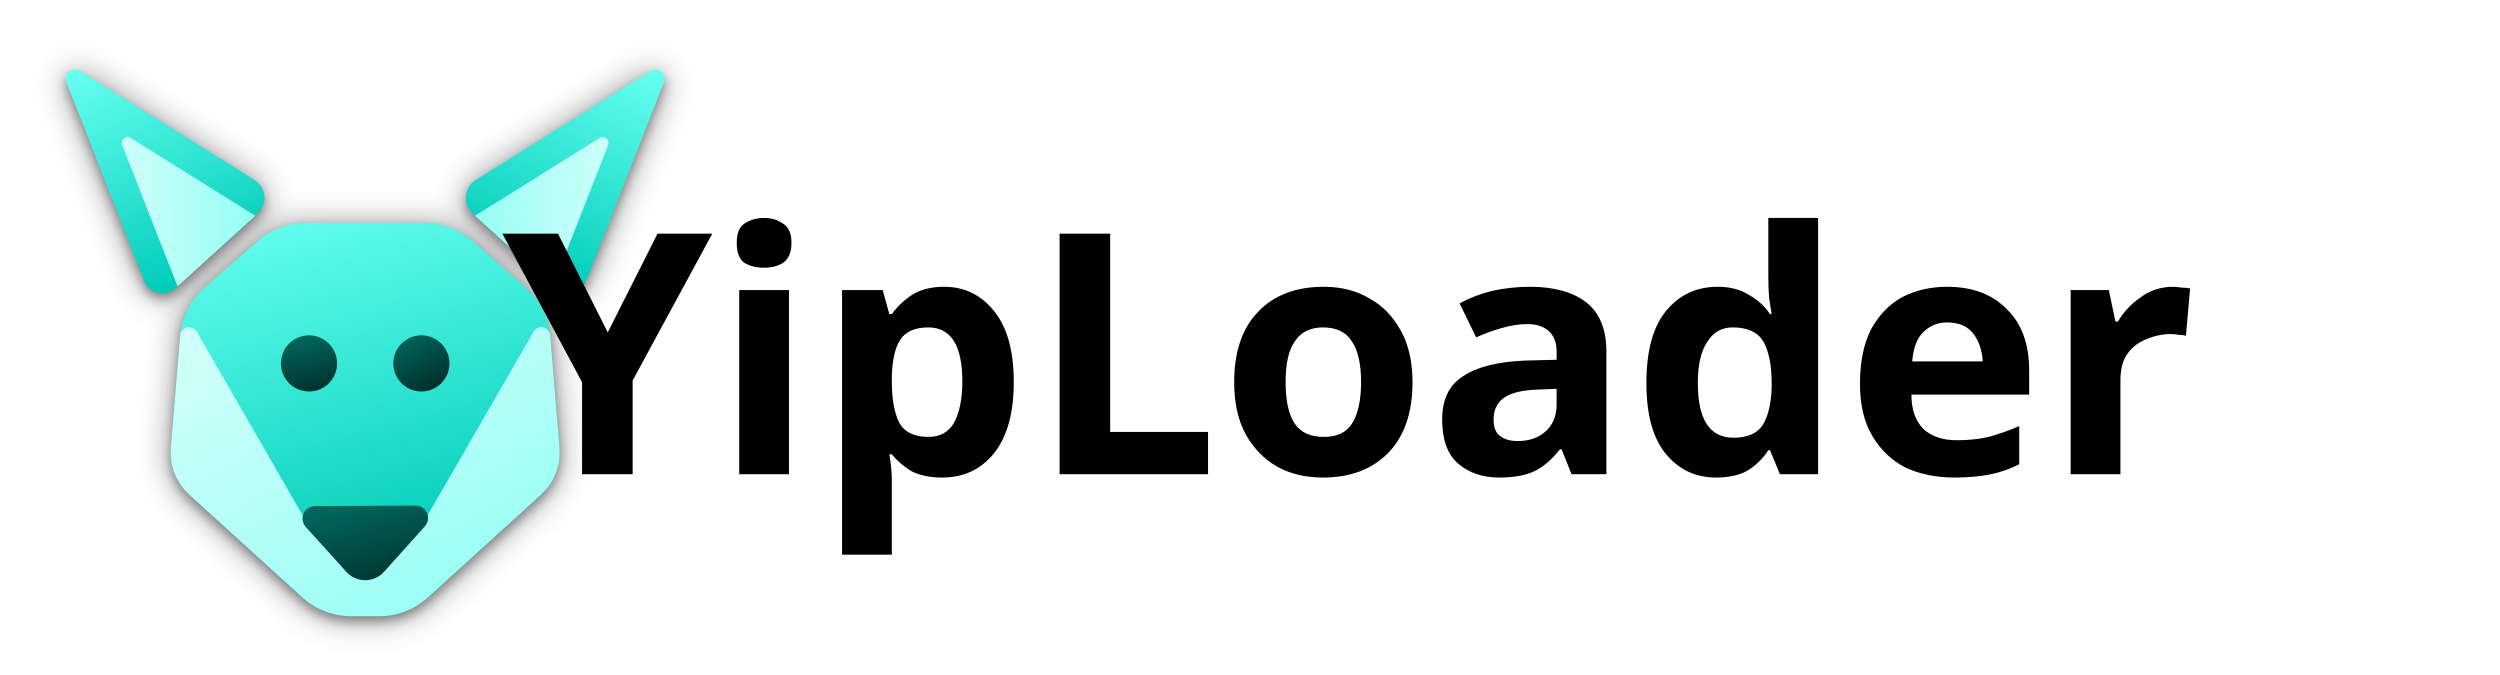
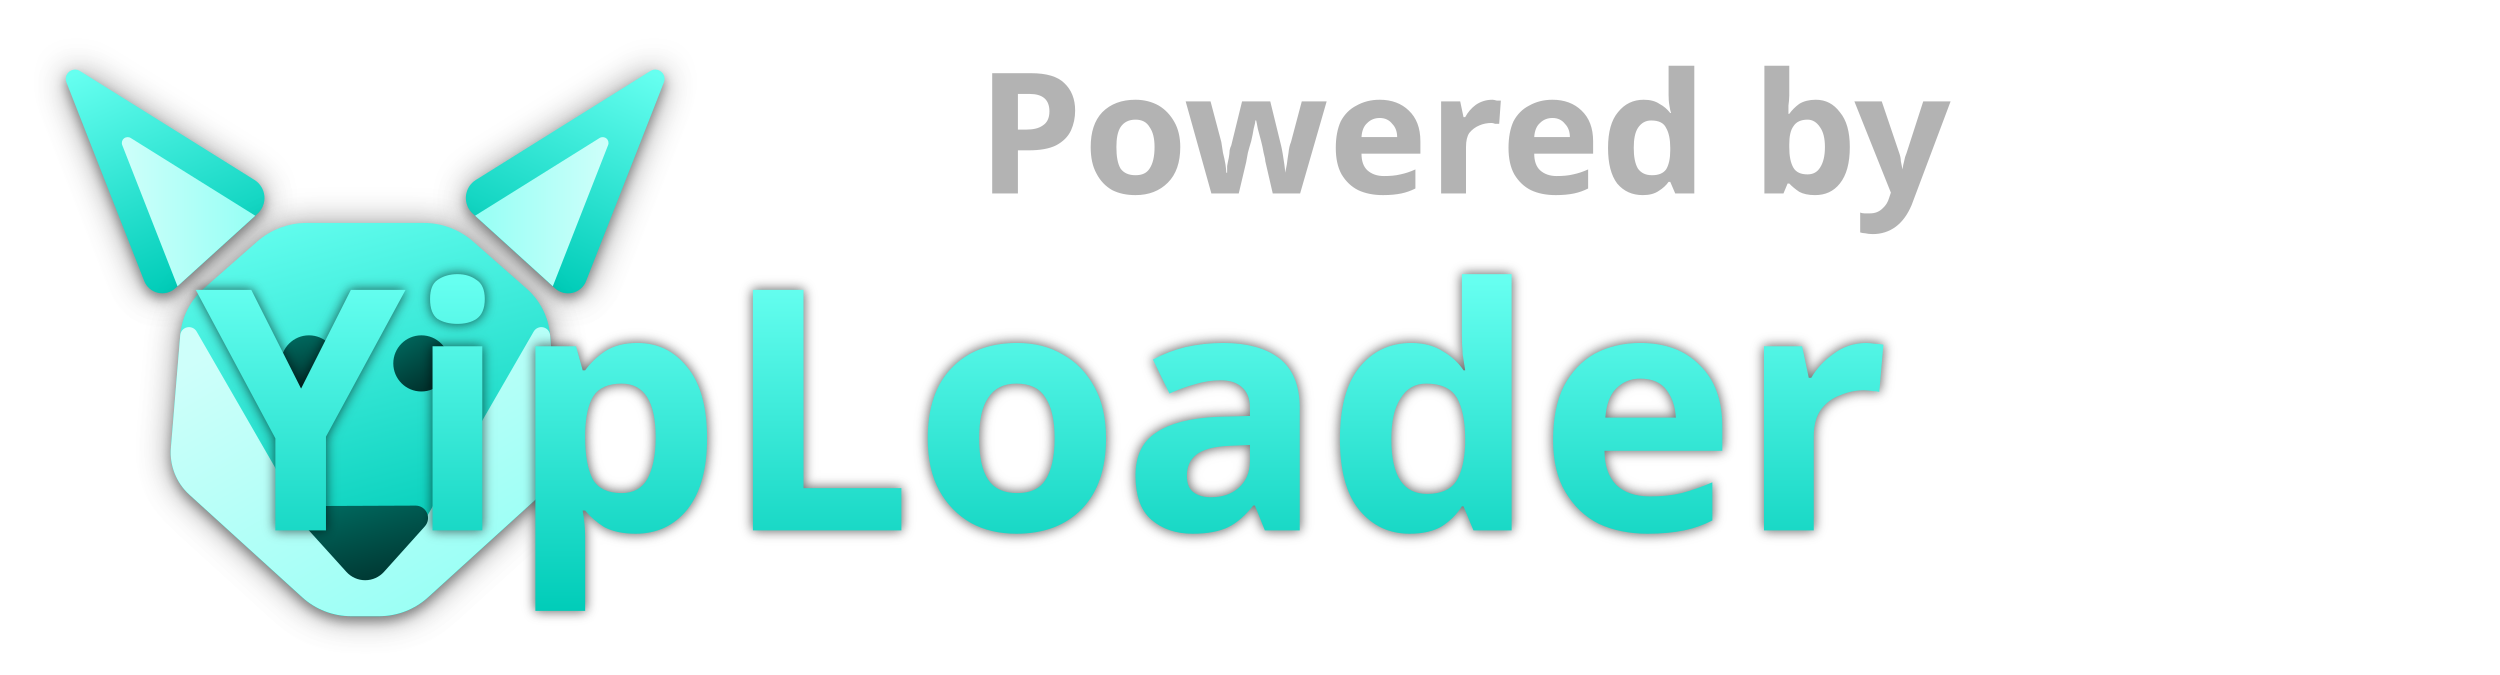
<svg xmlns="http://www.w3.org/2000/svg" xmlns:xlink="http://www.w3.org/1999/xlink" width="178" height="48" viewBox="0 0 47.096 12.7" version="1.1" id="svg5" xml:space="preserve">
  <defs id="defs2">
    <linearGradient id="linearGradient60">
      <stop style="stop-color:#00665c;stop-opacity:1" offset="0" id="stop60" />
      <stop style="stop-color:#00332e;stop-opacity:1" offset="1" id="stop61" />
    </linearGradient>
    <linearGradient id="linearGradient58">
      <stop style="stop-color:#00332e;stop-opacity:1" offset="0" id="stop58" />
      <stop style="stop-color:#00665c;stop-opacity:1" offset="1" id="stop59" />
    </linearGradient>
    <linearGradient id="linearGradient56">
      <stop style="stop-color:#00332e;stop-opacity:1" offset="0" id="stop56" />
      <stop style="stop-color:#00665c;stop-opacity:1" offset="1" id="stop57" />
    </linearGradient>
    <linearGradient id="linearGradient54">
      <stop style="stop-color:#99fff5;stop-opacity:1" offset="0" id="stop54" />
      <stop style="stop-color:#cefffa;stop-opacity:1" offset="1" id="stop55" />
    </linearGradient>
    <linearGradient id="linearGradient52">
      <stop style="stop-color:#cefffa;stop-opacity:1" offset="0" id="stop53" />
      <stop style="stop-color:#99fff5;stop-opacity:1" offset="1" id="stop52" />
    </linearGradient>
    <linearGradient id="linearGradient50">
      <stop style="stop-color:#99fff5;stop-opacity:1" offset="0" id="stop50" />
      <stop style="stop-color:#cefffa;stop-opacity:1" offset="1" id="stop51" />
    </linearGradient>
    <linearGradient id="linearGradient44">
      <stop style="stop-color:#00ccb8;stop-opacity:1" offset="0" id="stop44" />
      <stop style="stop-color:#66fff0;stop-opacity:1" offset="1" id="stop45" />
    </linearGradient>
    <filter style="color-interpolation-filters:sRGB" id="filter6657" x="-0.113" y="-0.113" width="1.227" height="1.274">
      <feFlood flood-opacity="0.502" flood-color="rgb(0,0,0)" result="flood" id="feFlood6647" />
      <feComposite in="flood" in2="SourceGraphic" operator="in" result="composite1" id="feComposite6649" />
      <feGaussianBlur in="composite1" stdDeviation="0.2" result="blur" id="feGaussianBlur6651" />
      <feOffset dx="0" dy="0" result="offset" id="feOffset6653" />
      <feComposite in="SourceGraphic" in2="offset" operator="over" result="fbSourceGraphic" id="feComposite6655" />
      <feColorMatrix result="fbSourceGraphicAlpha" in="fbSourceGraphic" values="0 0 0 -1 0 0 0 0 -1 0 0 0 0 -1 0 0 0 0 1 0" id="feColorMatrix6767" />
      <feFlood id="feFlood6769" flood-opacity="0.302" flood-color="rgb(0,0,0)" result="flood" in="fbSourceGraphic" />
      <feComposite in2="fbSourceGraphic" id="feComposite6771" in="flood" operator="in" result="composite1" />
      <feGaussianBlur id="feGaussianBlur6773" in="composite1" stdDeviation="0.3" result="blur" />
      <feOffset id="feOffset6775" dx="0" dy="0.5" result="offset" />
      <feComposite in2="offset" id="feComposite6777" in="fbSourceGraphic" operator="over" result="composite2" />
    </filter>
    <filter style="color-interpolation-filters:sRGB" id="filter6669" x="-0.257" y="-0.232" width="1.515" height="1.561">
      <feFlood flood-opacity="0.502" flood-color="rgb(0,0,0)" result="flood" id="feFlood6659" />
      <feComposite in="flood" in2="SourceGraphic" operator="in" result="composite1" id="feComposite6661" />
      <feGaussianBlur in="composite1" stdDeviation="0.2" result="blur" id="feGaussianBlur6663" />
      <feOffset dx="0" dy="0" result="offset" id="feOffset6665" />
      <feComposite in="SourceGraphic" in2="offset" operator="over" result="fbSourceGraphic" id="feComposite6667" />
      <feColorMatrix result="fbSourceGraphicAlpha" in="fbSourceGraphic" values="0 0 0 -1 0 0 0 0 -1 0 0 0 0 -1 0 0 0 0 1 0" id="feColorMatrix6779" />
      <feFlood id="feFlood6781" flood-opacity="0.302" flood-color="rgb(0,0,0)" result="flood" in="fbSourceGraphic" />
      <feComposite in2="fbSourceGraphic" id="feComposite6783" in="flood" operator="in" result="composite1" />
      <feGaussianBlur id="feGaussianBlur6785" in="composite1" stdDeviation="0.3" result="blur" />
      <feOffset id="feOffset6787" dx="0" dy="0.5" result="offset" />
      <feComposite in2="offset" id="feComposite6789" in="fbSourceGraphic" operator="over" result="composite2" />
    </filter>
    <filter style="color-interpolation-filters:sRGB" id="filter6681" x="-0.257" y="-0.232" width="1.515" height="1.561">
      <feFlood flood-opacity="0.502" flood-color="rgb(0,0,0)" result="flood" id="feFlood6671" />
      <feComposite in="flood" in2="SourceGraphic" operator="in" result="composite1" id="feComposite6673" />
      <feGaussianBlur in="composite1" stdDeviation="0.2" result="blur" id="feGaussianBlur6675" />
      <feOffset dx="0" dy="0" result="offset" id="feOffset6677" />
      <feComposite in="SourceGraphic" in2="offset" operator="over" result="fbSourceGraphic" id="feComposite6679" />
      <feColorMatrix result="fbSourceGraphicAlpha" in="fbSourceGraphic" values="0 0 0 -1 0 0 0 0 -1 0 0 0 0 -1 0 0 0 0 1 0" id="feColorMatrix6791" />
      <feFlood id="feFlood6793" flood-opacity="0.302" flood-color="rgb(0,0,0)" result="flood" in="fbSourceGraphic" />
      <feComposite in2="fbSourceGraphic" id="feComposite6795" in="flood" operator="in" result="composite1" />
      <feGaussianBlur id="feGaussianBlur6797" in="composite1" stdDeviation="0.3" result="blur" />
      <feOffset id="feOffset6799" dx="0" dy="0.5" result="offset" />
      <feComposite in2="offset" id="feComposite6801" in="fbSourceGraphic" operator="over" result="composite2" />
    </filter>
    <filter style="color-interpolation-filters:sRGB" id="filter6693" x="-0.4" y="-2.287" width="1.8" height="5.575">
      <feFlood flood-opacity="0.502" flood-color="rgb(0,0,0)" result="flood" id="feFlood6683" />
      <feComposite in="flood" in2="SourceGraphic" operator="in" result="composite1" id="feComposite6685" />
      <feGaussianBlur in="composite1" stdDeviation="0.2" result="blur" id="feGaussianBlur6687" />
      <feOffset dx="0" dy="0" result="offset" id="feOffset6689" />
      <feComposite in="SourceGraphic" in2="offset" operator="over" result="composite2" id="feComposite6691" />
    </filter>
    <filter style="color-interpolation-filters:sRGB" id="filter7141" x="-0.206" y="-0.186" width="1.412" height="1.41">
      <feFlood flood-opacity="0.302" flood-color="rgb(0,0,0)" result="flood" id="feFlood7131" />
      <feComposite in="flood" in2="SourceGraphic" operator="in" result="composite1" id="feComposite7133" />
      <feGaussianBlur in="composite1" stdDeviation="0.3" result="blur" id="feGaussianBlur7135" />
      <feOffset dx="0" dy="0.2" result="offset" id="feOffset7137" />
      <feComposite in="SourceGraphic" in2="offset" operator="over" result="fbSourceGraphic" id="feComposite7139" />
      <feColorMatrix result="fbSourceGraphicAlpha" in="fbSourceGraphic" values="0 0 0 -1 0 0 0 0 -1 0 0 0 0 -1 0 0 0 0 1 0" id="feColorMatrix7311" />
      <feFlood id="feFlood7313" flood-opacity="0.302" flood-color="rgb(0,0,0)" result="flood" in="fbSourceGraphic" />
      <feComposite in2="fbSourceGraphic" id="feComposite7315" in="flood" operator="in" result="composite1" />
      <feGaussianBlur id="feGaussianBlur7317" in="composite1" stdDeviation="0.1" result="blur" />
      <feOffset id="feOffset7319" dx="0" dy="0" result="offset" />
      <feComposite in2="offset" id="feComposite7321" in="fbSourceGraphic" operator="over" result="composite2" />
    </filter>
    <filter style="color-interpolation-filters:sRGB" id="filter7153" x="-0.206" y="-0.186" width="1.412" height="1.41">
      <feFlood flood-opacity="0.302" flood-color="rgb(0,0,0)" result="flood" id="feFlood7143" />
      <feComposite in="flood" in2="SourceGraphic" operator="in" result="composite1" id="feComposite7145" />
      <feGaussianBlur in="composite1" stdDeviation="0.3" result="blur" id="feGaussianBlur7147" />
      <feOffset dx="0" dy="0.2" result="offset" id="feOffset7149" />
      <feComposite in="SourceGraphic" in2="offset" operator="over" result="fbSourceGraphic" id="feComposite7151" />
      <feColorMatrix result="fbSourceGraphicAlpha" in="fbSourceGraphic" values="0 0 0 -1 0 0 0 0 -1 0 0 0 0 -1 0 0 0 0 1 0" id="feColorMatrix7323" />
      <feFlood id="feFlood7325" flood-opacity="0.302" flood-color="rgb(0,0,0)" result="flood" in="fbSourceGraphic" />
      <feComposite in2="fbSourceGraphic" id="feComposite7327" in="flood" operator="in" result="composite1" />
      <feGaussianBlur id="feGaussianBlur7329" in="composite1" stdDeviation="0.1" result="blur" />
      <feOffset id="feOffset7331" dx="0" dy="0" result="offset" />
      <feComposite in2="offset" id="feComposite7333" in="fbSourceGraphic" operator="over" result="composite2" />
    </filter>
    <filter style="color-interpolation-filters:sRGB" id="filter7165" x="-0.091" y="-0.091" width="1.181" height="1.2">
      <feFlood flood-opacity="0.302" flood-color="rgb(0,0,0)" result="flood" id="feFlood7155" />
      <feComposite in="flood" in2="SourceGraphic" operator="in" result="composite1" id="feComposite7157" />
      <feGaussianBlur in="composite1" stdDeviation="0.3" result="blur" id="feGaussianBlur7159" />
      <feOffset dx="0" dy="0.2" result="offset" id="feOffset7161" />
      <feComposite in="SourceGraphic" in2="offset" operator="over" result="fbSourceGraphic" id="feComposite7163" />
      <feColorMatrix result="fbSourceGraphicAlpha" in="fbSourceGraphic" values="0 0 0 -1 0 0 0 0 -1 0 0 0 0 -1 0 0 0 0 1 0" id="feColorMatrix7335" />
      <feFlood id="feFlood7337" flood-opacity="0.302" flood-color="rgb(0,0,0)" result="flood" in="fbSourceGraphic" />
      <feComposite in2="fbSourceGraphic" id="feComposite7339" in="flood" operator="in" result="composite1" />
      <feGaussianBlur id="feGaussianBlur7341" in="composite1" stdDeviation="0.1" result="blur" />
      <feOffset id="feOffset7343" dx="0" dy="0" result="offset" />
      <feComposite in2="offset" id="feComposite7345" in="fbSourceGraphic" operator="over" result="composite2" />
    </filter>
    <filter style="color-interpolation-filters:sRGB" id="filter10253" x="-0.061" y="-0.061" width="1.123" height="1.149">
      <feFlood flood-opacity="0.302" flood-color="rgb(0,0,0)" result="flood" id="feFlood10243" />
      <feComposite in="flood" in2="SourceGraphic" operator="in" result="composite1" id="feComposite10245" />
      <feGaussianBlur in="composite1" stdDeviation="0.2" result="blur" id="feGaussianBlur10247" />
      <feOffset dx="0" dy="0.2" result="offset" id="feOffset10249" />
      <feComposite in="SourceGraphic" in2="offset" operator="over" result="composite2" id="feComposite10251" />
    </filter>
    <filter style="color-interpolation-filters:sRGB" id="filter10265" x="-0.087" y="-0.087" width="1.174" height="1.21">
      <feFlood flood-opacity="0.302" flood-color="rgb(0,0,0)" result="flood" id="feFlood10255" />
      <feComposite in="flood" in2="SourceGraphic" operator="in" result="composite1" id="feComposite10257" />
      <feGaussianBlur in="composite1" stdDeviation="0.2" result="blur" id="feGaussianBlur10259" />
      <feOffset dx="0" dy="0.2" result="offset" id="feOffset10261" />
      <feComposite in="SourceGraphic" in2="offset" operator="over" result="composite2" id="feComposite10263" />
    </filter>
    <filter style="color-interpolation-filters:sRGB" id="filter10277" x="-0.123" y="-0.123" width="1.246" height="1.297">
      <feFlood flood-opacity="0.302" flood-color="rgb(0,0,0)" result="flood" id="feFlood10267" />
      <feComposite in="flood" in2="SourceGraphic" operator="in" result="composite1" id="feComposite10269" />
      <feGaussianBlur in="composite1" stdDeviation="0.2" result="blur" id="feGaussianBlur10271" />
      <feOffset dx="0" dy="0.2" result="offset" id="feOffset10273" />
      <feComposite in="SourceGraphic" in2="offset" operator="over" result="composite2" id="feComposite10275" />
    </filter>
    <filter style="color-interpolation-filters:sRGB" id="filter13011" x="-0.098" y="-0.073" width="1.197" height="1.166">
      <feFlood flood-opacity="0.302" flood-color="rgb(0,0,0)" result="flood" id="feFlood13001" />
      <feComposite in="flood" in2="SourceGraphic" operator="in" result="composite1" id="feComposite13003" />
      <feGaussianBlur in="composite1" stdDeviation="0.2" result="blur" id="feGaussianBlur13005" />
      <feOffset dx="0" dy="0.2" result="offset" id="feOffset13007" />
      <feComposite in="SourceGraphic" in2="offset" operator="over" result="fbSourceGraphic" id="feComposite13009" />
      <feColorMatrix result="fbSourceGraphicAlpha" in="fbSourceGraphic" values="0 0 0 -1 0 0 0 0 -1 0 0 0 0 -1 0 0 0 0 1 0" id="feColorMatrix13025" />
      <feFlood id="feFlood13027" flood-opacity="0.302" flood-color="rgb(0,0,0)" result="flood" in="fbSourceGraphic" />
      <feComposite in2="fbSourceGraphic" id="feComposite13029" in="flood" operator="in" result="composite1" />
      <feGaussianBlur id="feGaussianBlur13031" in="composite1" stdDeviation="0.1" result="blur" />
      <feOffset id="feOffset13033" dx="0" dy="0" result="offset" />
      <feComposite in2="offset" id="feComposite13035" in="fbSourceGraphic" operator="over" result="composite2" />
    </filter>
    <filter style="color-interpolation-filters:sRGB" id="filter13023" x="-0.141" y="-0.141" width="1.282" height="1.321">
      <feFlood flood-opacity="0.302" flood-color="rgb(0,0,0)" result="flood" id="feFlood13013" />
      <feComposite in="flood" in2="SourceGraphic" operator="in" result="composite1" id="feComposite13015" />
      <feGaussianBlur in="composite1" stdDeviation="0.2" result="blur" id="feGaussianBlur13017" />
      <feOffset dx="0" dy="0.2" result="offset" id="feOffset13019" />
      <feComposite in="SourceGraphic" in2="offset" operator="over" result="fbSourceGraphic" id="feComposite13021" />
      <feColorMatrix result="fbSourceGraphicAlpha" in="fbSourceGraphic" values="0 0 0 -1 0 0 0 0 -1 0 0 0 0 -1 0 0 0 0 1 0" id="feColorMatrix13037" />
      <feFlood id="feFlood13039" flood-opacity="0.302" flood-color="rgb(0,0,0)" result="flood" in="fbSourceGraphic" />
      <feComposite in2="fbSourceGraphic" id="feComposite13041" in="flood" operator="in" result="composite1" />
      <feGaussianBlur id="feGaussianBlur13043" in="composite1" stdDeviation="0.1" result="blur" />
      <feOffset id="feOffset13045" dx="0" dy="0" result="offset" />
      <feComposite in2="offset" id="feComposite13047" in="fbSourceGraphic" operator="over" result="composite2" />
    </filter>
    <filter style="color-interpolation-filters:sRGB" id="filter16918" x="-0.068" y="-0.068" width="1.136" height="1.155">
      <feFlood flood-opacity="0.302" flood-color="rgb(0,0,0)" result="flood" id="feFlood16908" />
      <feComposite in="flood" in2="SourceGraphic" operator="in" result="composite1" id="feComposite16910" />
      <feGaussianBlur in="composite1" stdDeviation="0.2" result="blur" id="feGaussianBlur16912" />
      <feOffset dx="0" dy="0.2" result="offset" id="feOffset16914" />
      <feComposite in="SourceGraphic" in2="offset" operator="over" result="fbSourceGraphic" id="feComposite16916" />
      <feColorMatrix result="fbSourceGraphicAlpha" in="fbSourceGraphic" values="0 0 0 -1 0 0 0 0 -1 0 0 0 0 -1 0 0 0 0 1 0" id="feColorMatrix16956" />
      <feFlood id="feFlood16958" flood-opacity="0.302" flood-color="rgb(0,0,0)" result="flood" in="fbSourceGraphic" />
      <feComposite in2="fbSourceGraphic" id="feComposite16960" in="flood" operator="in" result="composite1" />
      <feGaussianBlur id="feGaussianBlur16962" in="composite1" stdDeviation="0.1" result="blur" />
      <feOffset id="feOffset16964" dx="0" dy="0" result="offset" />
      <feComposite in2="offset" id="feComposite16966" in="fbSourceGraphic" operator="over" result="composite2" />
    </filter>
    <filter style="color-interpolation-filters:sRGB" id="filter16930" x="-0.108" y="-0.108" width="1.215" height="1.245">
      <feFlood flood-opacity="0.302" flood-color="rgb(0,0,0)" result="flood" id="feFlood16920" />
      <feComposite in="flood" in2="SourceGraphic" operator="in" result="composite1" id="feComposite16922" />
      <feGaussianBlur in="composite1" stdDeviation="0.2" result="blur" id="feGaussianBlur16924" />
      <feOffset dx="0" dy="0.2" result="offset" id="feOffset16926" />
      <feComposite in="SourceGraphic" in2="offset" operator="over" result="fbSourceGraphic" id="feComposite16928" />
      <feColorMatrix result="fbSourceGraphicAlpha" in="fbSourceGraphic" values="0 0 0 -1 0 0 0 0 -1 0 0 0 0 -1 0 0 0 0 1 0" id="feColorMatrix16968" />
      <feFlood id="feFlood16970" flood-opacity="0.302" flood-color="rgb(0,0,0)" result="flood" in="fbSourceGraphic" />
      <feComposite in2="fbSourceGraphic" id="feComposite16972" in="flood" operator="in" result="composite1" />
      <feGaussianBlur id="feGaussianBlur16974" in="composite1" stdDeviation="0.1" result="blur" />
      <feOffset id="feOffset16976" dx="0" dy="0" result="offset" />
      <feComposite in2="offset" id="feComposite16978" in="fbSourceGraphic" operator="over" result="composite2" />
    </filter>
    <filter style="color-interpolation-filters:sRGB" id="filter4134" x="-0.07" y="-0.07" width="1.14" height="1.16">
      <feFlood flood-opacity="0.302" flood-color="rgb(0,0,0)" result="flood" id="feFlood4124" />
      <feComposite in="flood" in2="SourceGraphic" operator="in" result="composite1" id="feComposite4126" />
      <feGaussianBlur in="composite1" stdDeviation="0.2" result="blur" id="feGaussianBlur4128" />
      <feOffset dx="0" dy="0.2" result="offset" id="feOffset4130" />
      <feComposite in="SourceGraphic" in2="offset" operator="over" result="fbSourceGraphic" id="feComposite4132" />
      <feColorMatrix result="fbSourceGraphicAlpha" in="fbSourceGraphic" values="0 0 0 -1 0 0 0 0 -1 0 0 0 0 -1 0 0 0 0 1 0" id="feColorMatrix4148" />
      <feFlood id="feFlood4150" flood-opacity="0.302" flood-color="rgb(0,0,0)" result="flood" in="fbSourceGraphic" />
      <feComposite in2="fbSourceGraphic" id="feComposite4152" in="flood" operator="in" result="composite1" />
      <feGaussianBlur id="feGaussianBlur4154" in="composite1" stdDeviation="0.1" result="blur" />
      <feOffset id="feOffset4156" dx="0" dy="0" result="offset" />
      <feComposite in2="offset" id="feComposite4158" in="fbSourceGraphic" operator="over" result="composite2" />
    </filter>
    <filter style="color-interpolation-filters:sRGB" id="filter4146" x="-0.166" y="-0.166" width="1.332" height="1.378">
      <feFlood flood-opacity="0.302" flood-color="rgb(0,0,0)" result="flood" id="feFlood4136" />
      <feComposite in="flood" in2="SourceGraphic" operator="in" result="composite1" id="feComposite4138" />
      <feGaussianBlur in="composite1" stdDeviation="0.2" result="blur" id="feGaussianBlur4140" />
      <feOffset dx="0" dy="0.2" result="offset" id="feOffset4142" />
      <feComposite in="SourceGraphic" in2="offset" operator="over" result="fbSourceGraphic" id="feComposite4144" />
      <feColorMatrix result="fbSourceGraphicAlpha" in="fbSourceGraphic" values="0 0 0 -1 0 0 0 0 -1 0 0 0 0 -1 0 0 0 0 1 0" id="feColorMatrix4160" />
      <feFlood id="feFlood4162" flood-opacity="0.302" flood-color="rgb(0,0,0)" result="flood" in="fbSourceGraphic" />
      <feComposite in2="fbSourceGraphic" id="feComposite4164" in="flood" operator="in" result="composite1" />
      <feGaussianBlur id="feGaussianBlur4166" in="composite1" stdDeviation="0.1" result="blur" />
      <feOffset id="feOffset4168" dx="0" dy="0" result="offset" />
      <feComposite in2="offset" id="feComposite4170" in="fbSourceGraphic" operator="over" result="composite2" />
    </filter>
    <linearGradient xlink:href="#linearGradient44" id="linearGradient45" x1="7.625" y1="9.924" x2="5.784" y2="3.052" gradientUnits="userSpaceOnUse" />
    <linearGradient xlink:href="#linearGradient50" id="linearGradient51" x1="7.461" y1="11.185" x2="4.258" y2="5.636" gradientUnits="userSpaceOnUse" />
    <linearGradient xlink:href="#linearGradient52" id="linearGradient53" x1="0.71" y1="2.89" x2="4.454" y2="2.89" gradientUnits="userSpaceOnUse" />
    <linearGradient xlink:href="#linearGradient54" id="linearGradient55" x1="8.246" y1="2.89" x2="11.99" y2="2.89" gradientUnits="userSpaceOnUse" />
    <linearGradient xlink:href="#linearGradient56" id="linearGradient57" x1="6.35" y1="11.608" x2="5.912" y2="9.973" gradientUnits="userSpaceOnUse" />
    <linearGradient xlink:href="#linearGradient58" id="linearGradient59" x1="5.292" y1="6.846" x2="5.027" y2="5.858" gradientUnits="userSpaceOnUse" gradientTransform="translate(0.5291667,0.5291667)" />
    <linearGradient xlink:href="#linearGradient60" id="linearGradient61" x1="6.879" y1="5.929" x2="7.408" y2="6.846" gradientUnits="userSpaceOnUse" gradientTransform="translate(0.5291667,0.5291667)" />
    <filter style="color-interpolation-filters:sRGB" id="filter94" x="-0.131" y="-0.13" width="1.262" height="1.273">
      <feFlood result="flood" in="SourceGraphic" flood-opacity="0.302" flood-color="rgb(0,0,0)" id="feFlood93" />
      <feGaussianBlur result="blur" in="SourceGraphic" stdDeviation="0.3" id="feGaussianBlur93" />
      <feOffset result="offset" in="blur" dx="0" dy="0" id="feOffset93" />
      <feComposite result="comp1" operator="in" in="flood" in2="offset" id="feComposite93" />
      <feComposite result="fbSourceGraphic" operator="over" in="SourceGraphic" in2="comp1" id="feComposite94" />
      <feColorMatrix result="fbSourceGraphicAlpha" in="fbSourceGraphic" values="0 0 0 -1 0 0 0 0 -1 0 0 0 0 -1 0 0 0 0 1 0" id="feColorMatrix114" />
      <feFlood id="feFlood114" result="flood" in="fbSourceGraphic" flood-opacity="0.4" flood-color="rgb(0,0,0)" />
      <feGaussianBlur id="feGaussianBlur114" result="blur" in="fbSourceGraphic" stdDeviation="0.1" />
      <feOffset id="feOffset114" result="offset" in="blur" dx="0" dy="0.1" />
      <feComposite id="feComposite114" result="comp1" operator="in" in="flood" in2="offset" />
      <feComposite id="feComposite115" result="comp2" operator="over" in="fbSourceGraphic" in2="comp1" />
    </filter>
    <filter style="color-interpolation-filters:sRGB" id="filter96" x="-0.256" y="-0.228" width="1.513" height="1.479">
      <feFlood result="flood" in="SourceGraphic" flood-opacity="0.302" flood-color="rgb(0,0,0)" id="feFlood94" />
      <feGaussianBlur result="blur" in="SourceGraphic" stdDeviation="0.3" id="feGaussianBlur94" />
      <feOffset result="offset" in="blur" dx="0" dy="0" id="feOffset94" />
      <feComposite result="comp1" operator="in" in="flood" in2="offset" id="feComposite95" />
      <feComposite result="fbSourceGraphic" operator="over" in="SourceGraphic" in2="comp1" id="feComposite96" />
      <feColorMatrix result="fbSourceGraphicAlpha" in="fbSourceGraphic" values="0 0 0 -1 0 0 0 0 -1 0 0 0 0 -1 0 0 0 0 1 0" id="feColorMatrix115" />
      <feFlood id="feFlood115" result="flood" in="fbSourceGraphic" flood-opacity="0.4" flood-color="rgb(0,0,0)" />
      <feGaussianBlur id="feGaussianBlur115" result="blur" in="fbSourceGraphic" stdDeviation="0.1" />
      <feOffset id="feOffset115" result="offset" in="blur" dx="0" dy="0.1" />
      <feComposite id="feComposite116" result="comp1" operator="in" in="flood" in2="offset" />
      <feComposite id="feComposite117" result="comp2" operator="over" in="fbSourceGraphic" in2="comp1" />
    </filter>
    <filter style="color-interpolation-filters:sRGB" id="filter98" x="-0.256" y="-0.228" width="1.513" height="1.479">
      <feFlood result="flood" in="SourceGraphic" flood-opacity="0.302" flood-color="rgb(0,0,0)" id="feFlood96" />
      <feGaussianBlur result="blur" in="SourceGraphic" stdDeviation="0.3" id="feGaussianBlur96" />
      <feOffset result="offset" in="blur" dx="0" dy="0" id="feOffset96" />
      <feComposite result="comp1" operator="in" in="flood" in2="offset" id="feComposite97" />
      <feComposite result="fbSourceGraphic" operator="over" in="SourceGraphic" in2="comp1" id="feComposite98" />
      <feColorMatrix result="fbSourceGraphicAlpha" in="fbSourceGraphic" values="0 0 0 -1 0 0 0 0 -1 0 0 0 0 -1 0 0 0 0 1 0" id="feColorMatrix117" />
      <feFlood id="feFlood117" result="flood" in="fbSourceGraphic" flood-opacity="0.4" flood-color="rgb(0,0,0)" />
      <feGaussianBlur id="feGaussianBlur117" result="blur" in="fbSourceGraphic" stdDeviation="0.1" />
      <feOffset id="feOffset117" result="offset" in="blur" dx="0" dy="0.1" />
      <feComposite id="feComposite118" result="comp1" operator="in" in="flood" in2="offset" />
      <feComposite id="feComposite119" result="comp2" operator="over" in="fbSourceGraphic" in2="comp1" />
    </filter>
    <filter style="color-interpolation-filters:sRGB" id="filter121" x="-0.038" y="-0.179" width="1.076" height="1.376">
      <feFlood result="flood" in="SourceGraphic" flood-opacity="0.4" flood-color="rgb(0,0,0)" id="feFlood120" />
      <feGaussianBlur result="blur" in="SourceGraphic" stdDeviation="0.1" id="feGaussianBlur120" />
      <feOffset result="offset" in="blur" dx="0" dy="0.1" id="feOffset120" />
      <feComposite result="comp1" operator="in" in="flood" in2="offset" id="feComposite120" />
      <feComposite result="fbSourceGraphic" operator="over" in="SourceGraphic" in2="comp1" id="feComposite121" />
      <feColorMatrix result="fbSourceGraphicAlpha" in="fbSourceGraphic" values="0 0 0 -1 0 0 0 0 -1 0 0 0 0 -1 0 0 0 0 1 0" id="feColorMatrix121" />
      <feFlood id="feFlood121" result="flood" in="fbSourceGraphic" flood-opacity="0.302" flood-color="rgb(0,0,0)" />
      <feGaussianBlur id="feGaussianBlur121" result="blur" in="fbSourceGraphic" stdDeviation="0.3" />
      <feOffset id="feOffset121" result="offset" in="blur" dx="0" dy="0" />
      <feComposite id="feComposite122" result="comp1" operator="in" in="flood" in2="offset" />
      <feComposite id="feComposite123" result="comp2" operator="over" in="fbSourceGraphic" in2="comp1" />
    </filter>
    <linearGradient xlink:href="#linearGradient44" id="linearGradient49-3" x1="9.885" y1="4.864" x2="11.722" y2="0.809" gradientUnits="userSpaceOnUse" />
    <filter style="color-interpolation-filters:sRGB" id="filter98-5" x="-0.256" y="-0.228" width="1.513" height="1.479">
      <feFlood result="flood" in="SourceGraphic" flood-opacity="0.302" flood-color="rgb(0,0,0)" id="feFlood96-3" />
      <feGaussianBlur result="blur" in="SourceGraphic" stdDeviation="0.3" id="feGaussianBlur96-5" />
      <feOffset result="offset" in="blur" dx="0" dy="0" id="feOffset96-6" />
      <feComposite result="comp1" operator="in" in="flood" in2="offset" id="feComposite97-2" />
      <feComposite result="fbSourceGraphic" operator="over" in="SourceGraphic" in2="comp1" id="feComposite98-9" />
      <feColorMatrix result="fbSourceGraphicAlpha" in="fbSourceGraphic" values="0 0 0 -1 0 0 0 0 -1 0 0 0 0 -1 0 0 0 0 1 0" id="feColorMatrix117-1" />
      <feFlood id="feFlood117-2" result="flood" in="fbSourceGraphic" flood-opacity="0.4" flood-color="rgb(0,0,0)" />
      <feGaussianBlur id="feGaussianBlur117-7" result="blur" in="fbSourceGraphic" stdDeviation="0.1" />
      <feOffset id="feOffset117-0" result="offset" in="blur" dx="0" dy="0.1" />
      <feComposite id="feComposite118-9" result="comp1" operator="in" in="flood" in2="offset" />
      <feComposite id="feComposite119-3" result="comp2" operator="over" in="fbSourceGraphic" in2="comp1" />
    </filter>
    <linearGradient xlink:href="#linearGradient44" id="linearGradient47-0" x1="2.773" y1="4.902" x2="0.978" y2="0.809" gradientUnits="userSpaceOnUse" />
    <filter style="color-interpolation-filters:sRGB" id="filter96-6" x="-0.256" y="-0.228" width="1.513" height="1.479">
      <feFlood result="flood" in="SourceGraphic" flood-opacity="0.302" flood-color="rgb(0,0,0)" id="feFlood94-2" />
      <feGaussianBlur result="blur" in="SourceGraphic" stdDeviation="0.3" id="feGaussianBlur94-6" />
      <feOffset result="offset" in="blur" dx="0" dy="0" id="feOffset94-1" />
      <feComposite result="comp1" operator="in" in="flood" in2="offset" id="feComposite95-8" />
      <feComposite result="fbSourceGraphic" operator="over" in="SourceGraphic" in2="comp1" id="feComposite96-7" />
      <feColorMatrix result="fbSourceGraphicAlpha" in="fbSourceGraphic" values="0 0 0 -1 0 0 0 0 -1 0 0 0 0 -1 0 0 0 0 1 0" id="feColorMatrix115-9" />
      <feFlood id="feFlood115-2" result="flood" in="fbSourceGraphic" flood-opacity="0.4" flood-color="rgb(0,0,0)" />
      <feGaussianBlur id="feGaussianBlur115-0" result="blur" in="fbSourceGraphic" stdDeviation="0.1" />
      <feOffset id="feOffset115-2" result="offset" in="blur" dx="0" dy="0.1" />
      <feComposite id="feComposite116-3" result="comp1" operator="in" in="flood" in2="offset" />
      <feComposite id="feComposite117-7" result="comp2" operator="over" in="fbSourceGraphic" in2="comp1" />
+     </filter>
+     <linearGradient xlink:href="#linearGradient44" id="linearGradient4" x1="20.902" y1="11.542" x2="20.902" y2="5.304" gradientUnits="userSpaceOnUse" />
+     <filter style="color-interpolation-filters:sRGB" id="filter8" x="-0.016" y="-0.077" width="1.031" height="1.154">
+       <feFlood result="flood" in="SourceGraphic" flood-opacity="0.349" flood-color="rgb(0,0,0)" id="feFlood7" />
+       <feGaussianBlur result="blur" in="SourceGraphic" stdDeviation="0.1" id="feGaussianBlur7" />
+       <feOffset result="offset" in="blur" dx="0" dy="0" id="feOffset7" />
+       <feComposite result="comp1" operator="in" in="flood" in2="offset" id="feComposite7" />
+       <feComposite result="fbSourceGraphic" operator="over" in="SourceGraphic" in2="comp1" id="feComposite8" />
+       <feColorMatrix result="fbSourceGraphicAlpha" in="fbSourceGraphic" values="0 0 0 -1 0 0 0 0 -1 0 0 0 0 -1 0 0 0 0 1 0" id="feColorMatrix8" />
+       <feFlood id="feFlood8" result="flood" in="fbSourceGraphic" flood-opacity="0.349" flood-color="rgb(0,0,0)" />
+       <feGaussianBlur id="feGaussianBlur8" result="blur" in="fbSourceGraphic" stdDeviation="0.1" />
+       <feOffset id="feOffset8" result="offset" in="blur" dx="0" dy="0" />
+       <feComposite id="feComposite9" result="comp1" operator="in" in="flood" in2="offset" />
+       <feComposite id="feComposite10" result="comp2" operator="over" in="fbSourceGraphic" in2="comp1" />
    </filter>
  </defs>
  <g id="layer1">
    <path style="fill:url(#linearGradient49-3);fill-opacity:1;stroke:none;stroke-width:1.376;stroke-linecap:round;stroke-linejoin:round;paint-order:markers stroke fill;filter:url(#filter98-5)" d="M 10.512,4.765 11.978,1.022 A 0.175,0.175 39.709 0 0 11.722,0.809 L 8.435,2.861 a 0.4,0.4 95.123 0 0 -0.057,0.636 l 1.549,1.406 a 0.365,0.365 166.802 0 0 0.585,-0.137 z" id="path21-2" transform="translate(0.5291671,0.5291666)" />
    <path style="fill:url(#linearGradient47-0);fill-opacity:1;stroke:none;stroke-width:1.376;stroke-linecap:round;stroke-linejoin:round;paint-order:markers stroke fill;filter:url(#filter96-6)" d="M 4.265,2.861 0.978,0.809 A 0.175,0.175 140.291 0 0 0.722,1.022 L 2.188,4.765 a 0.365,0.365 13.198 0 0 0.585,0.137 L 4.322,3.497 A 0.4,0.4 84.877 0 0 4.265,2.861 Z" id="path22-2" transform="translate(0.5291671,0.5291666)" />
    <rect style="fill:#99ebff;fill-opacity:1;stroke-width:10.583;stroke-linejoin:round" id="rect221" width="1.058" height="1.058" x="-13.494" y="-3.44" ry="0" transform="scale(1,-1)" />
    <rect style="fill:#cef3ff;fill-opacity:1;stroke-width:10.583;stroke-linejoin:round" id="rect223" width="1.058" height="1.058" x="-13.494" y="-2.381" ry="0" transform="scale(1,-1)" />
    <rect style="fill:#66e0ff;fill-opacity:1;stroke-width:10.583;stroke-linejoin:round" id="rect221-2" width="1.058" height="1.058" x="-13.494" y="3.44" ry="0" />
    <rect style="fill:#33d6ff;fill-opacity:1;stroke-width:10.583;stroke-linejoin:round" id="rect223-1" width="1.058" height="1.058" x="-13.494" y="4.498" ry="0" />
    <rect style="fill:#00ccff;stroke-width:10.583;stroke-linejoin:round" id="rect221-9-5" width="1.058" height="1.058" x="-13.494" y="5.556" ry="0" />
    <rect style="fill:#00a3cc;fill-opacity:1;stroke-width:10.583;stroke-linejoin:round" id="rect223-8-4" width="1.058" height="1.058" x="-13.494" y="6.615" ry="0" />
    <rect style="fill:#007a99;fill-opacity:1;stroke-width:10.583;stroke-linejoin:round" id="rect223-1-2" width="1.058" height="1.058" x="-13.494" y="7.673" ry="0" />
    <rect style="fill:#005266;fill-opacity:1;stroke-width:10.583;stroke-linejoin:round" id="rect221-9-5-6" width="1.058" height="1.058" x="-13.494" y="8.731" ry="0" />
    <rect style="fill:#002933;fill-opacity:1;stroke-width:10.583;stroke-linejoin:round" id="rect223-8-4-5" width="1.058" height="1.058" x="-13.494" y="9.79" ry="0" />
    <rect style="fill:#afe9de;fill-opacity:1;stroke-width:10.583;stroke-linejoin:round" id="rect4075" width="1.058" height="1.058" x="-11.377" y="-3.44" ry="0" transform="scale(1,-1)" />
    <rect style="fill:#d7f4ee;fill-opacity:1;stroke-width:10.583;stroke-linejoin:round" id="rect4077" width="1.058" height="1.058" x="-11.377" y="-2.381" ry="0" transform="scale(1,-1)" />
    <rect style="fill:#87decd;fill-opacity:1;stroke-width:10.583;stroke-linejoin:round" id="rect4079" width="1.058" height="1.058" x="-11.377" y="3.44" ry="0" />
    <rect style="fill:#5fd3bc;fill-opacity:1;stroke-width:10.583;stroke-linejoin:round" id="rect4081" width="1.058" height="1.058" x="-11.377" y="4.498" ry="0" />
    <rect style="fill:#37c8ab;stroke-width:10.583;stroke-linejoin:round" id="rect4083" width="1.058" height="1.058" x="-11.377" y="5.556" ry="0" />
    <rect style="fill:#2ca089;fill-opacity:1;stroke-width:10.583;stroke-linejoin:round" id="rect4085" width="1.058" height="1.058" x="-11.377" y="6.615" ry="0" />
    <rect style="fill:#217867;fill-opacity:1;stroke-width:10.583;stroke-linejoin:round" id="rect4087" width="1.058" height="1.058" x="-11.377" y="7.673" ry="0" />
    <rect style="fill:#165044;fill-opacity:1;stroke-width:10.583;stroke-linejoin:round" id="rect4089" width="1.058" height="1.058" x="-11.377" y="8.731" ry="0" />
    <rect style="fill:#0b2822;fill-opacity:1;stroke-width:10.583;stroke-linejoin:round" id="rect4091" width="1.058" height="1.058" x="-11.377" y="9.79" ry="0" />
    <rect style="fill:#cccccc;fill-opacity:1;stroke-width:10.583;stroke-linejoin:round" id="rect10879" width="1.058" height="1.058" x="-15.61" y="-3.44" ry="0" transform="scale(1,-1)" />
    <rect style="fill:#e6e6e6;fill-opacity:1;stroke-width:10.583;stroke-linejoin:round" id="rect10881" width="1.058" height="1.058" x="-15.61" y="-2.381" ry="0" transform="scale(1,-1)" />
    <rect style="fill:#b2b2b2;fill-opacity:1;stroke-width:10.583;stroke-linejoin:round" id="rect10883" width="1.058" height="1.058" x="-15.61" y="3.44" ry="0" />
    <rect style="fill:#999999;fill-opacity:1;stroke-width:10.583;stroke-linejoin:round" id="rect10885" width="1.058" height="1.058" x="-15.61" y="4.498" ry="0" />
    <rect style="fill:#808080;stroke-width:10.583;stroke-linejoin:round" id="rect10887" width="1.058" height="1.058" x="-15.61" y="5.556" ry="0" />
    <rect style="fill:#666666;fill-opacity:1;stroke-width:10.583;stroke-linejoin:round" id="rect10889" width="1.058" height="1.058" x="-15.61" y="6.615" ry="0" />
    <rect style="fill:#4d4d4d;fill-opacity:1;stroke-width:10.583;stroke-linejoin:round" id="rect10891" width="1.058" height="1.058" x="-15.61" y="7.673" ry="0" />
    <rect style="fill:#333333;fill-opacity:1;stroke-width:10.583;stroke-linejoin:round" id="rect10893" width="1.058" height="1.058" x="-15.61" y="8.731" ry="0" />
    <rect style="fill:#1a1a1a;fill-opacity:1;stroke-width:10.583;stroke-linejoin:round" id="rect10895" width="1.058" height="1.058" x="-15.61" y="9.79" ry="0" />
    <rect style="fill:#e9afaf;fill-opacity:1;stroke-width:10.583;stroke-linejoin:round" id="rect14946" width="1.058" height="1.058" x="-9.26" y="-3.44" ry="0" transform="scale(1,-1)" />
    <rect style="fill:#f4d7d7;fill-opacity:1;stroke-width:10.583;stroke-linejoin:round" id="rect14948" width="1.058" height="1.058" x="-9.26" y="-2.381" ry="0" transform="scale(1,-1)" />
    <rect style="fill:#de8787;fill-opacity:1;stroke-width:10.583;stroke-linejoin:round" id="rect14950" width="1.058" height="1.058" x="-9.26" y="3.44" ry="0" />
    <rect style="fill:#d35f5f;fill-opacity:1;stroke-width:10.583;stroke-linejoin:round" id="rect14952" width="1.058" height="1.058" x="-9.26" y="4.498" ry="0" />
    <rect style="fill:#c83737;stroke-width:10.583;stroke-linejoin:round" id="rect14954" width="1.058" height="1.058" x="-9.26" y="5.556" ry="0" />
    <rect style="fill:#a02c2c;fill-opacity:1;stroke-width:10.583;stroke-linejoin:round" id="rect14956" width="1.058" height="1.058" x="-9.26" y="6.615" ry="0" />
    <rect style="fill:#782121;fill-opacity:1;stroke-width:10.583;stroke-linejoin:round" id="rect14958" width="1.058" height="1.058" x="-9.26" y="7.673" ry="0" />
    <rect style="fill:#501616;fill-opacity:1;stroke-width:10.583;stroke-linejoin:round" id="rect14960" width="1.058" height="1.058" x="-9.26" y="8.731" ry="0" />
    <rect style="fill:#280b0b;fill-opacity:1;stroke-width:10.583;stroke-linejoin:round" id="rect14962" width="1.058" height="1.058" x="-9.26" y="9.79" ry="0" />
    <path id="rect20" style="fill:url(#linearGradient45);fill-opacity:1;stroke:none;stroke-width:0.855;stroke-linecap:round;stroke-linejoin:round;paint-order:markers stroke fill;filter:url(#filter94)" d="m 4.317,4.02 -1.01,0.888 A 1.313,1.313 116.708 0 0 2.866,5.785 L 2.69,7.906 A 1.073,1.073 68.519 0 0 3.037,8.789 l 2.127,1.934 a 1.369,1.369 21.137 0 0 0.921,0.356 H 6.615 A 1.369,1.369 158.863 0 0 7.535,10.723 L 9.663,8.789 A 1.073,1.073 111.481 0 0 10.01,7.906 L 9.834,5.785 A 1.313,1.313 63.292 0 0 9.392,4.908 L 8.383,4.02 A 1.402,1.402 20.674 0 0 7.456,3.671 l -2.213,0 A 1.402,1.402 159.326 0 0 4.317,4.02 Z" transform="translate(0.5291667,0.5291667)" />
    <path id="path40" style="fill:url(#linearGradient51);fill-opacity:1;stroke:none;stroke-width:0.855;stroke-linecap:round;stroke-linejoin:round;paint-order:markers stroke fill" d="M 5.345,9.478 3.175,5.716 A 0.166,0.166 167.392 0 0 2.866,5.785 L 2.69,7.906 A 1.073,1.073 68.519 0 0 3.037,8.789 l 2.127,1.934 A 1.369,1.369 21.137 0 0 6.085,11.079 H 6.615 A 1.369,1.369 158.863 0 0 7.535,10.723 L 9.663,8.789 A 1.073,1.073 111.481 0 0 10.01,7.906 L 9.834,5.785 A 0.166,0.166 12.618 0 0 9.525,5.716 L 7.36,9.466 A 0.926,0.926 149.758 0 1 6.567,9.929 l -0.428,0.004 A 0.907,0.907 29.768 0 1 5.345,9.478 Z" transform="translate(0.5291667,0.5291667)" />
    <rect style="fill:#c3b5e3;fill-opacity:1;stroke-width:10.583;stroke-linejoin:round" id="rect1" width="1.058" height="1.058" x="-7.144" y="-3.44" ry="0" transform="scale(1,-1)" />
    <rect style="fill:#e1daf1;fill-opacity:1;stroke-width:10.583;stroke-linejoin:round" id="rect2" width="1.058" height="1.058" x="-7.144" y="-2.381" ry="0" transform="scale(1,-1)" />
    <rect style="fill:#a58fd6;fill-opacity:1;stroke-width:10.583;stroke-linejoin:round" id="rect3" width="1.058" height="1.058" x="-7.144" y="3.44" ry="0" />
    <rect style="fill:#886ac8;fill-opacity:1;stroke-width:10.583;stroke-linejoin:round" id="rect4" width="1.058" height="1.058" x="-7.144" y="4.498" ry="0" />
    <rect style="fill:#6a45ba;fill-opacity:1;stroke-width:10.583;stroke-linejoin:round" id="rect5" width="1.058" height="1.058" x="-7.144" y="5.556" ry="0" />
    <rect style="fill:#553795;fill-opacity:1;stroke-width:10.583;stroke-linejoin:round" id="rect6" width="1.058" height="1.058" x="-7.144" y="6.615" ry="0" />
    <rect style="fill:#3f2970;fill-opacity:1;stroke-width:10.583;stroke-linejoin:round" id="rect7" width="1.058" height="1.058" x="-7.144" y="7.673" ry="0" />
    <rect style="fill:#2a1c4a;fill-opacity:1;stroke-width:10.583;stroke-linejoin:round" id="rect8" width="1.058" height="1.058" x="-7.144" y="8.731" ry="0" />
    <rect style="fill:#150e25;fill-opacity:1;stroke-width:10.583;stroke-linejoin:round" id="rect9" width="1.058" height="1.058" x="-7.144" y="9.79" ry="0" />
    <rect style="fill:#fec59a;fill-opacity:1;stroke-width:10.583;stroke-linejoin:round" id="rect11" width="1.058" height="1.058" x="-5.027" y="-3.44" ry="0" transform="scale(1,-1)" />
    <rect style="fill:#ffe2cc;fill-opacity:1;stroke-width:10.583;stroke-linejoin:round" id="rect12" width="1.058" height="1.058" x="-5.027" y="-2.381" ry="0" transform="scale(1,-1)" />
    <rect style="fill:#fea767;fill-opacity:1;stroke-width:10.583;stroke-linejoin:round" id="rect13" width="1.058" height="1.058" x="-5.027" y="3.44" ry="0" />
    <rect style="fill:#fd8a35;fill-opacity:1;stroke-width:10.583;stroke-linejoin:round" id="rect14" width="1.058" height="1.058" x="-5.027" y="4.498" ry="0" />
    <rect style="fill:#fd6d02;fill-opacity:1;stroke-width:10.583;stroke-linejoin:round" id="rect15" width="1.058" height="1.058" x="-5.027" y="5.556" ry="0" />
    <rect style="fill:#ca5702;fill-opacity:1;stroke-width:10.583;stroke-linejoin:round" id="rect16" width="1.058" height="1.058" x="-5.027" y="6.615" ry="0" />
    <rect style="fill:#984101;fill-opacity:1;stroke-width:10.583;stroke-linejoin:round" id="rect17" width="1.058" height="1.058" x="-5.027" y="7.673" ry="0" />
    <rect style="fill:#652c01;fill-opacity:1;stroke-width:10.583;stroke-linejoin:round" id="rect18" width="1.058" height="1.058" x="-5.027" y="8.731" ry="0" />
    <rect style="fill:#331600;fill-opacity:1;stroke-width:10.583;stroke-linejoin:round" id="rect19" width="1.058" height="1.058" x="-5.027" y="9.79" ry="0" />
    <rect style="fill:#99fff5;fill-opacity:1;stroke-width:10.583;stroke-linejoin:round" id="rect22" width="1.058" height="1.058" x="-2.91" y="-3.44" ry="0" transform="scale(1,-1)" />
    <rect style="fill:#cefffa;fill-opacity:1;stroke-width:10.583;stroke-linejoin:round" id="rect23" width="1.058" height="1.058" x="-2.91" y="-2.381" ry="0" transform="scale(1,-1)" />
    <rect style="fill:#66fff0;fill-opacity:1;stroke-width:10.583;stroke-linejoin:round" id="rect24" width="1.058" height="1.058" x="-2.91" y="3.44" ry="0" />
    <rect style="fill:#33ffeb;fill-opacity:1;stroke-width:10.583;stroke-linejoin:round" id="rect25" width="1.058" height="1.058" x="-2.91" y="4.498" ry="0" />
    <rect style="fill:#00ffe5;fill-opacity:1;stroke-width:10.583;stroke-linejoin:round" id="rect26" width="1.058" height="1.058" x="-2.91" y="5.556" ry="0" />
    <rect style="fill:#00ccb8;fill-opacity:1;stroke-width:10.583;stroke-linejoin:round" id="rect27" width="1.058" height="1.058" x="-2.91" y="6.615" ry="0" />
    <rect style="fill:#00998a;fill-opacity:1;stroke-width:10.583;stroke-linejoin:round" id="rect28" width="1.058" height="1.058" x="-2.91" y="7.673" ry="0" />
    <rect style="fill:#00665c;fill-opacity:1;stroke-width:10.583;stroke-linejoin:round" id="rect29" width="1.058" height="1.058" x="-2.91" y="8.731" ry="0" />
    <rect style="fill:#00332e;fill-opacity:1;stroke-width:10.583;stroke-linejoin:round" id="rect30" width="1.058" height="1.058" x="-2.91" y="9.79" ry="0" />
    <path id="path33" style="fill:url(#linearGradient57);fill-opacity:1;stroke:none;stroke-width:0.855;stroke-linecap:round;stroke-linejoin:round;paint-order:markers stroke fill" d="m 5.232,10.37 0.764,0.845 a 0.477,0.477 179.941 0 0 0.709,-7.27e-4 L 7.474,10.358 A 0.234,0.234 65.867 0 0 7.299,9.967 l -1.893,0.008 A 0.236,0.236 113.83 0 0 5.232,10.37 Z" transform="translate(0.5291667,-0.4421413)" />
    <circle style="fill:url(#linearGradient59);fill-opacity:1;stroke:none;stroke-width:0.891;stroke-linecap:round;stroke-linejoin:round;paint-order:markers stroke fill" id="path35" cx="5.821" cy="6.846" r="0.529" />
    <path style="fill:url(#linearGradient55);fill-opacity:1;stroke:none;stroke-width:1.376;stroke-linecap:round;stroke-linejoin:round;paint-order:markers stroke fill" d="m 10.319,5.258 1.659,-4.236 A 0.175,0.175 39.709 0 0 11.722,0.809 L 7.986,3.141 Z" id="path36" transform="matrix(0.627831,0,0,0.627831,3.935333,2.092128)" />
    <path style="fill:url(#linearGradient53);fill-opacity:1;stroke:none;stroke-width:1.376;stroke-linecap:round;stroke-linejoin:round;paint-order:markers stroke fill" d="M 4.714,3.141 0.978,0.809 A 0.175,0.175 140.291 0 0 0.722,1.022 l 1.659,4.236 z" id="path39" transform="matrix(0.627831,0,0,0.627831,1.849547,2.092128)" />
    <circle style="fill:url(#linearGradient61);fill-opacity:1;stroke:none;stroke-width:0.891;stroke-linecap:round;stroke-linejoin:round;paint-order:markers stroke fill" id="circle42" cx="7.938" cy="6.846" r="0.529" />
-     <text xml:space="preserve" style="font-weight:bold;font-size:6.35px;line-height:1;font-family:Helvetica;-inkscape-font-specification:'Helvetica Bold';text-align:center;letter-spacing:0px;word-spacing:0px;writing-mode:lr-tb;direction:ltr;text-anchor:middle;fill:#000000;fill-opacity:1;stroke:none;stroke-width:1.376;stroke-linecap:round;stroke-linejoin:round;paint-order:markers stroke fill" x="29.844" y="8.934" id="text120">
-       <tspan id="tspan120" style="font-style:normal;font-variant:normal;font-weight:bold;font-stretch:normal;font-size:6.35px;font-family:Sen;-inkscape-font-specification:'Sen Bold';fill:#000000;stroke:none;stroke-width:1.376" x="29.844" y="8.934">YipLoader</tspan>
+     <text xml:space="preserve" style="font-weight:bold;font-size:6.35px;line-height:1;font-family:Helvetica;-inkscape-font-specification:'Helvetica Bold';text-align:center;letter-spacing:0px;word-spacing:0px;writing-mode:lr-tb;direction:ltr;text-anchor:middle;fill:url(#linearGradient4);fill-opacity:1;stroke:none;stroke-width:1.376;stroke-linecap:round;stroke-linejoin:round;paint-order:markers stroke fill;filter:url(#filter8)" x="29.844" y="9.992" id="text120">
+       <tspan id="tspan120" style="font-style:normal;font-variant:normal;font-weight:bold;font-stretch:normal;font-size:6.35px;font-family:'Kumbh Sans';-inkscape-font-specification:'Kumbh Sans Bold';fill:url(#linearGradient4);fill-opacity:1;stroke:none;stroke-width:1.376" x="29.844" y="9.992">Yip<tspan style="fill:url(#linearGradient4);fill-opacity:1" id="tspan1">Loader</tspan>
+       </tspan>
+     </text>
+     <text xml:space="preserve" style="font-weight:bold;font-size:3.175px;line-height:1;font-family:Helvetica;-inkscape-font-specification:'Helvetica Bold';text-align:center;letter-spacing:0px;word-spacing:0px;writing-mode:lr-tb;direction:ltr;text-anchor:middle;fill:#b3b3b3;fill-opacity:1;stroke:none;stroke-width:1.376;stroke-linecap:round;stroke-linejoin:round;paint-order:markers stroke fill" x="29.782" y="3.642" id="text3">
+       <tspan id="tspan3" style="font-style:normal;font-variant:normal;font-weight:bold;font-stretch:normal;font-size:3.175px;font-family:'Kumbh Sans';-inkscape-font-specification:'Kumbh Sans Bold';fill:#b3b3b3;fill-opacity:1;stroke:none;stroke-width:1.376" x="29.782" y="3.642">Powered by</tspan>
    </text>
  </g>
</svg>
